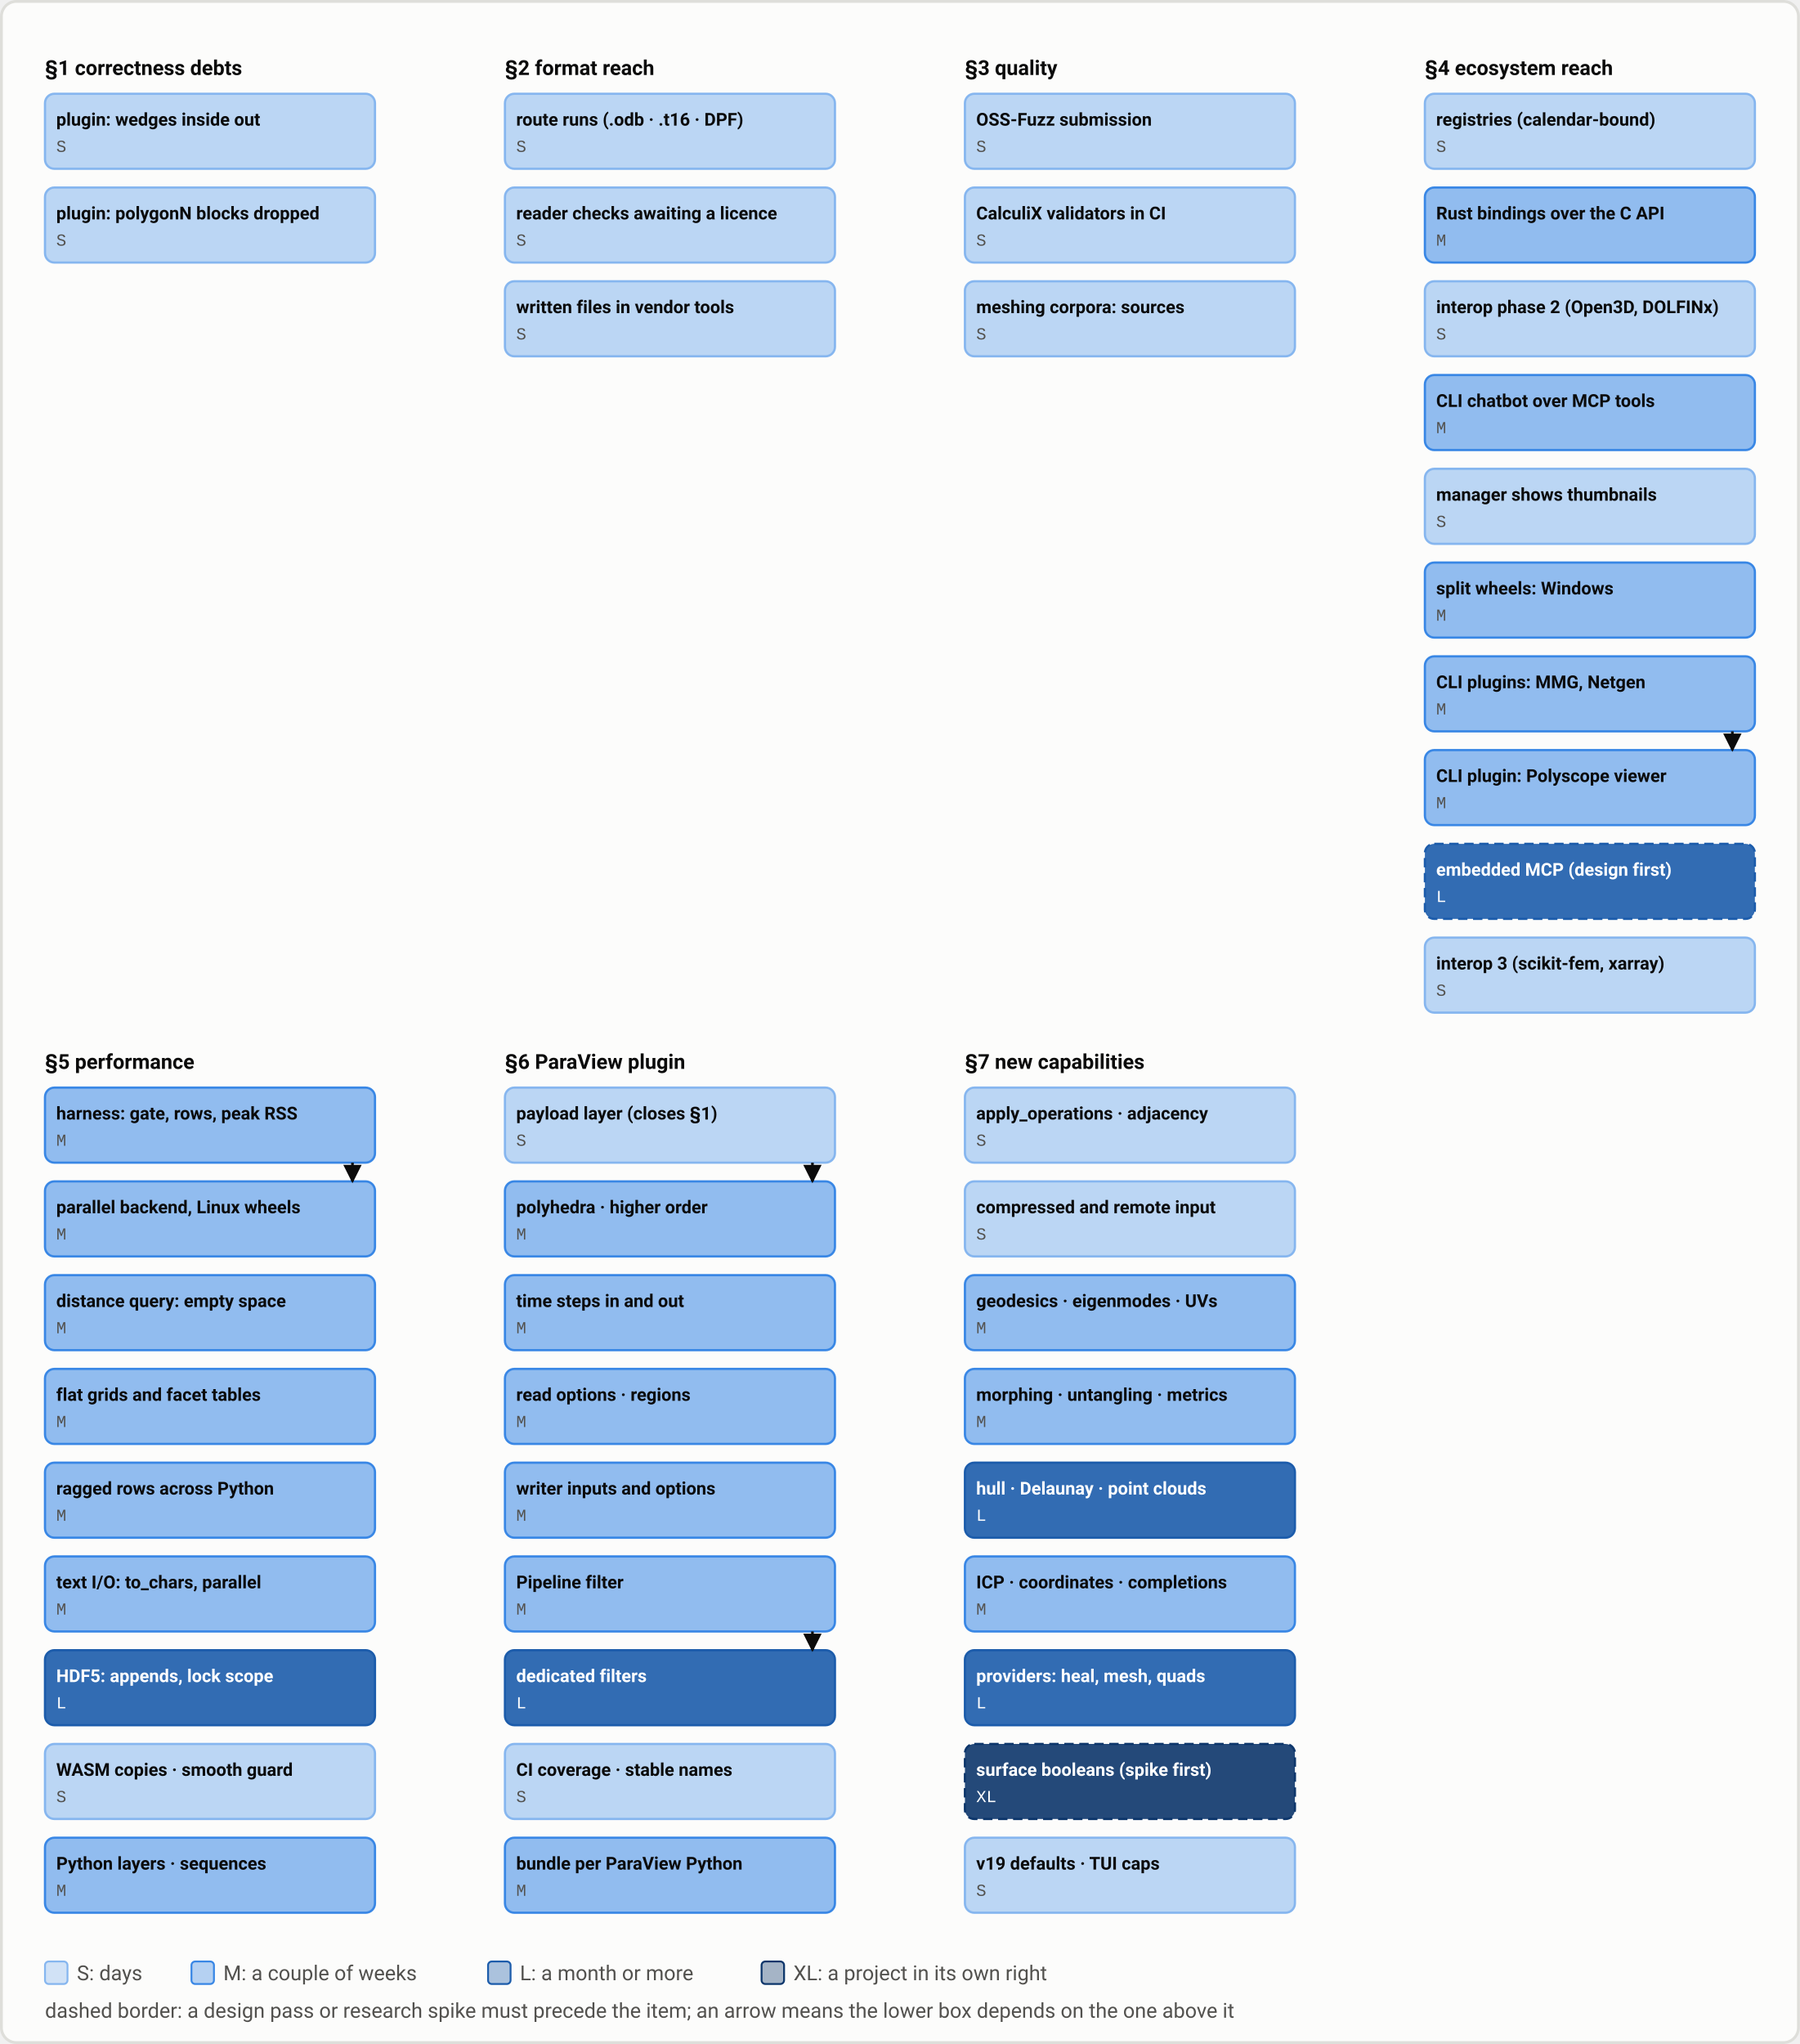
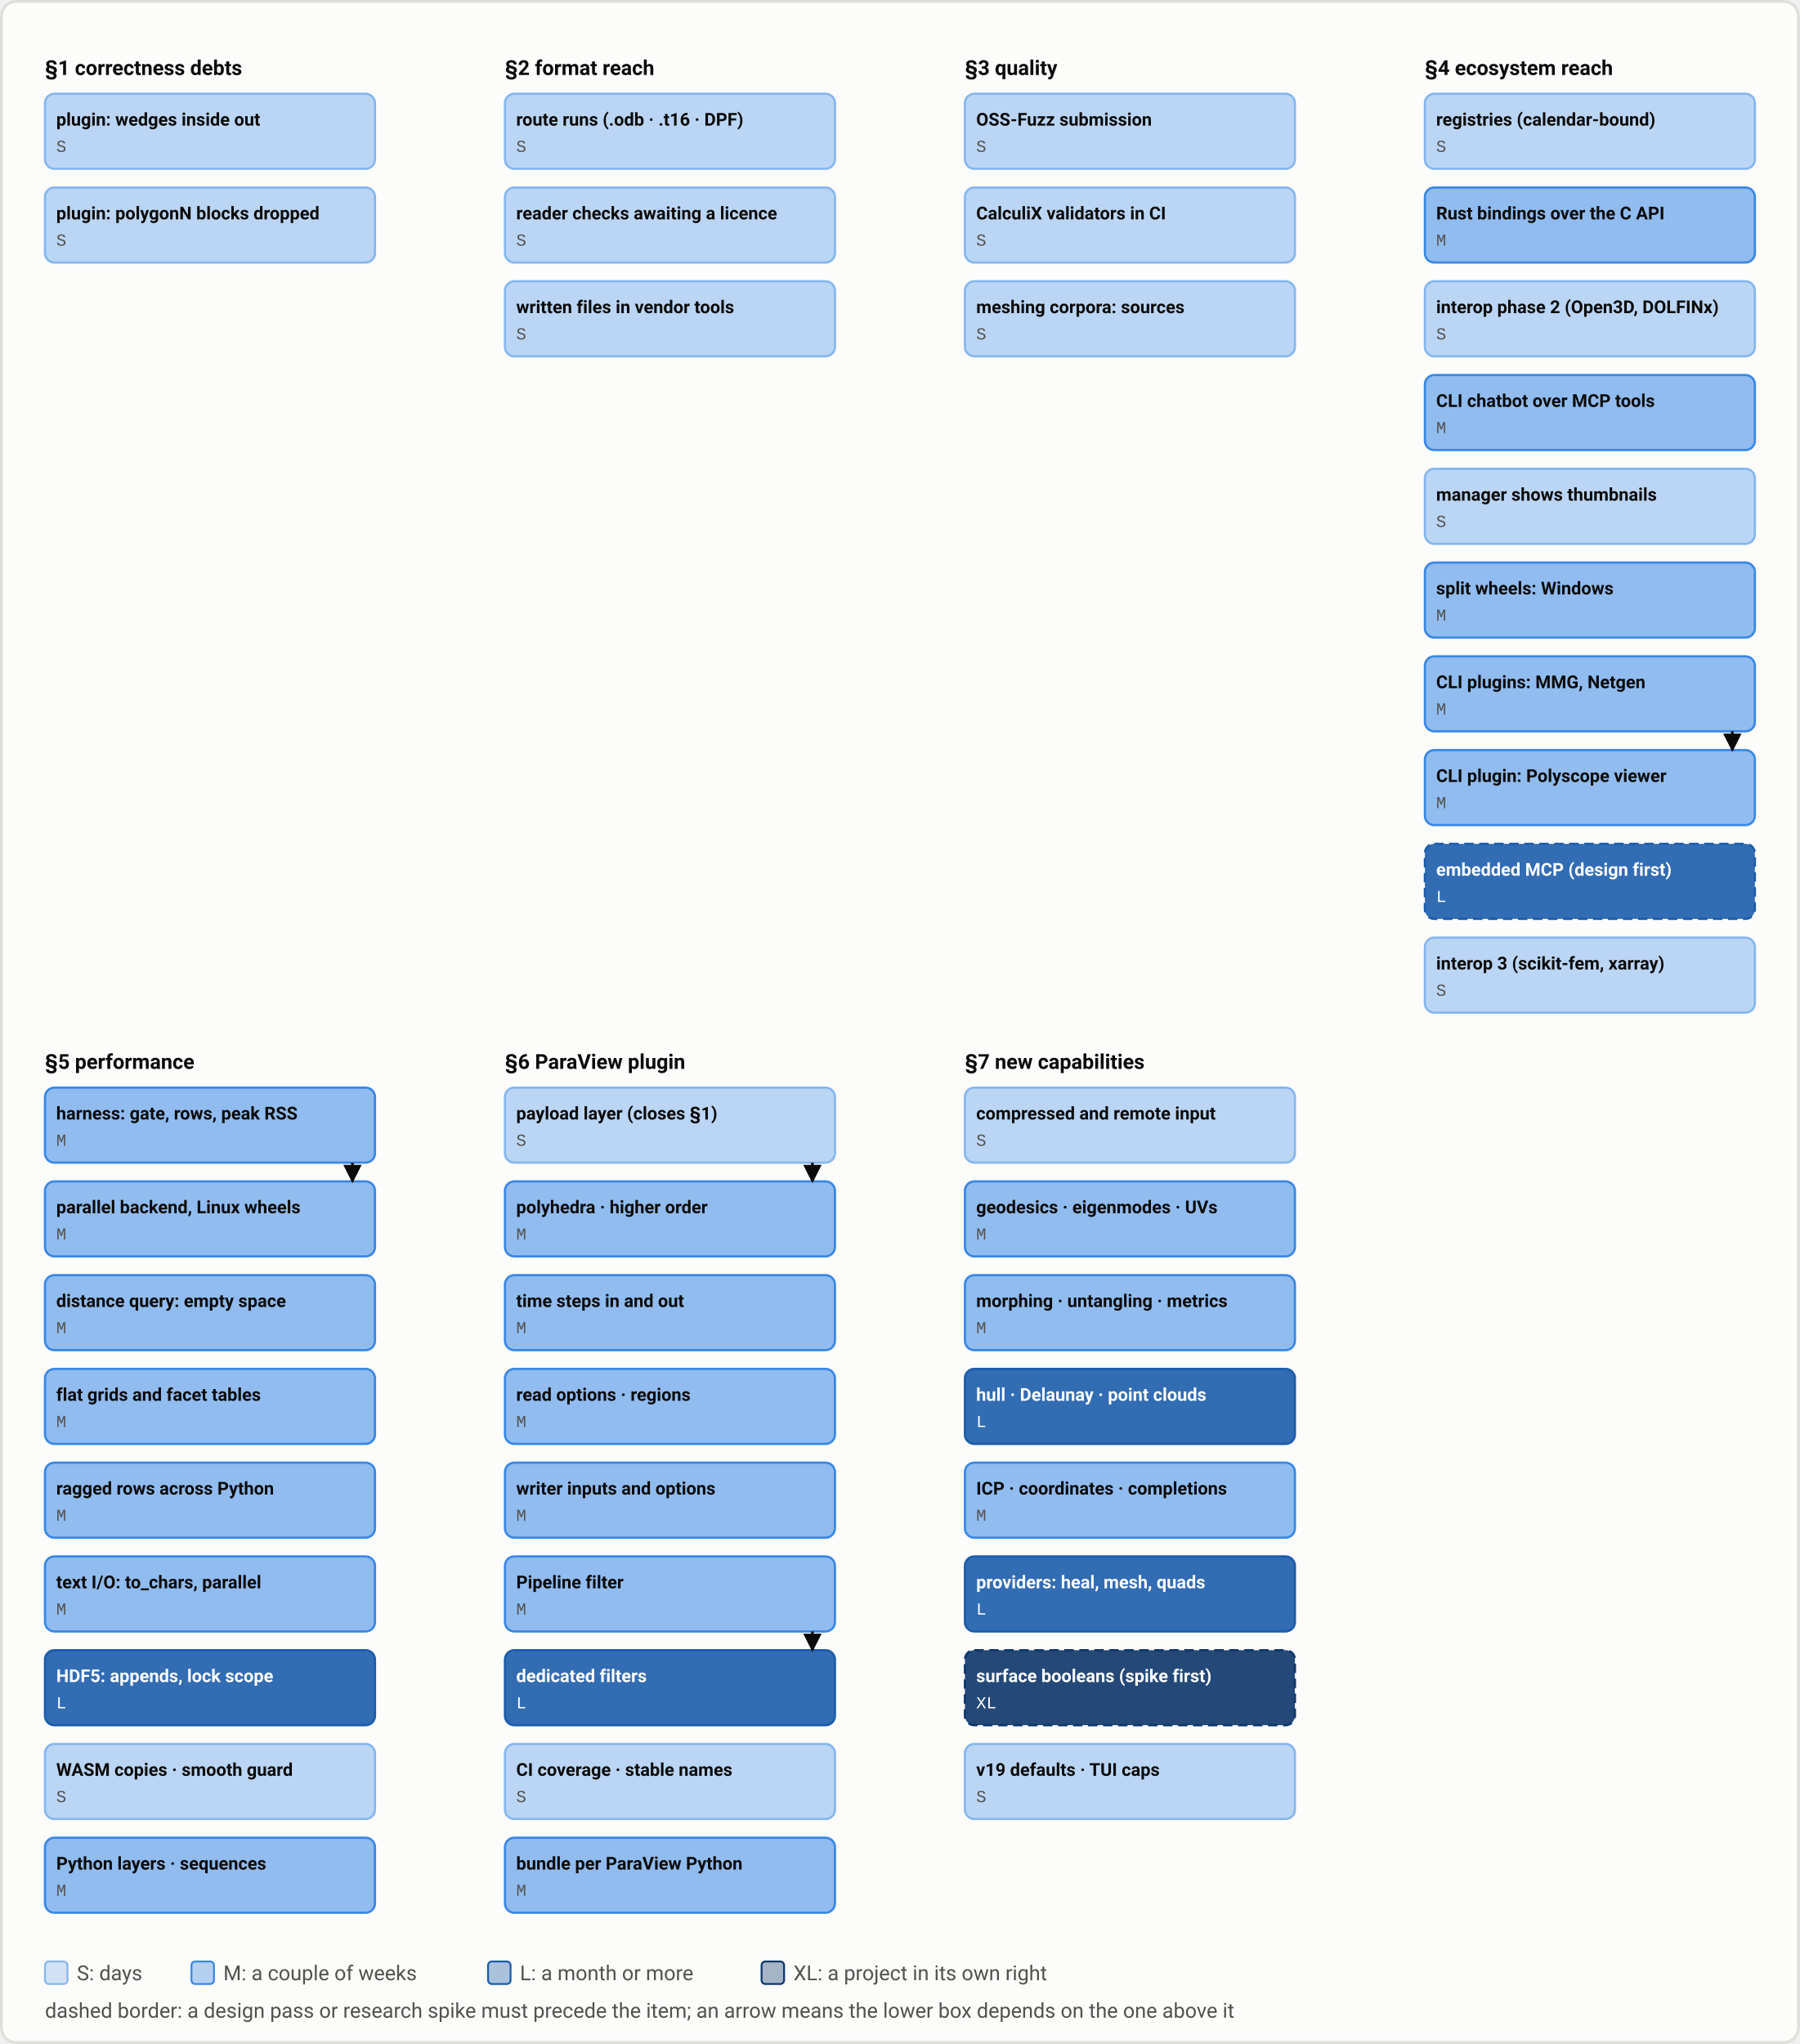
<svg xmlns="http://www.w3.org/2000/svg" viewBox="0 0 960 1090" width="960" height="1090" font-family="system-ui, -apple-system, 'Segoe UI', Roboto, sans-serif" role="img" aria-label="The roadmap at a glance: open items by section, in recommended order, shaded by effort">
  <defs>
    <marker id="arrow-0b0b0b" viewBox="0 0 10 10" refX="9" refY="5" markerWidth="7" markerHeight="7" orient="auto-start-reverse">
      <path d="M 0 0 L 10 5 L 0 10 z" fill="#0b0b0b" />
    </marker>
  </defs>
  <rect x="0.75" y="0.75" width="958.5" height="1088.5" rx="8" fill="#fcfcfb" stroke="#dededa" stroke-width="1.5" />
  <text x="24" y="40" font-family="system-ui, -apple-system, 'Segoe UI', Roboto, sans-serif" font-size="11" font-weight="700" fill="#0b0b0b">§1 correctness debts</text>
  <rect x="24" y="50" width="176" height="40" rx="5" fill="#86b6ef" fill-opacity="0.55" stroke="#86b6ef" stroke-width="1.2" />
  <text x="30" y="67" font-family="system-ui, -apple-system, 'Segoe UI', Roboto, sans-serif" font-size="9.5" font-weight="600" fill="#0b0b0b">plugin: wedges inside out</text>
  <text x="30" y="81" font-family="ui-monospace, SFMono-Regular, Menlo, Consolas, 'Liberation Mono', monospace" font-size="9" fill="#52514e">S</text>
  <rect x="24" y="100" width="176" height="40" rx="5" fill="#86b6ef" fill-opacity="0.55" stroke="#86b6ef" stroke-width="1.2" />
  <text x="30" y="117" font-family="system-ui, -apple-system, 'Segoe UI', Roboto, sans-serif" font-size="9.5" font-weight="600" fill="#0b0b0b">plugin: polygonN blocks dropped</text>
  <text x="30" y="131" font-family="ui-monospace, SFMono-Regular, Menlo, Consolas, 'Liberation Mono', monospace" font-size="9" fill="#52514e">S</text>
  <text x="269.33" y="40" font-family="system-ui, -apple-system, 'Segoe UI', Roboto, sans-serif" font-size="11" font-weight="700" fill="#0b0b0b">§2 format reach</text>
  <rect x="269.33" y="50" width="176" height="40" rx="5" fill="#86b6ef" fill-opacity="0.55" stroke="#86b6ef" stroke-width="1.2" />
  <text x="275.33" y="67" font-family="system-ui, -apple-system, 'Segoe UI', Roboto, sans-serif" font-size="9.5" font-weight="600" fill="#0b0b0b">route runs (.odb · .t16 · DPF)</text>
  <text x="275.33" y="81" font-family="ui-monospace, SFMono-Regular, Menlo, Consolas, 'Liberation Mono', monospace" font-size="9" fill="#52514e">S</text>
  <rect x="269.33" y="100" width="176" height="40" rx="5" fill="#86b6ef" fill-opacity="0.55" stroke="#86b6ef" stroke-width="1.2" />
  <text x="275.33" y="117" font-family="system-ui, -apple-system, 'Segoe UI', Roboto, sans-serif" font-size="9.5" font-weight="600" fill="#0b0b0b">reader checks awaiting a licence</text>
  <text x="275.33" y="131" font-family="ui-monospace, SFMono-Regular, Menlo, Consolas, 'Liberation Mono', monospace" font-size="9" fill="#52514e">S</text>
  <rect x="269.33" y="150" width="176" height="40" rx="5" fill="#86b6ef" fill-opacity="0.55" stroke="#86b6ef" stroke-width="1.2" />
  <text x="275.33" y="167" font-family="system-ui, -apple-system, 'Segoe UI', Roboto, sans-serif" font-size="9.5" font-weight="600" fill="#0b0b0b">written files in vendor tools</text>
  <text x="275.33" y="181" font-family="ui-monospace, SFMono-Regular, Menlo, Consolas, 'Liberation Mono', monospace" font-size="9" fill="#52514e">S</text>
  <text x="514.67" y="40" font-family="system-ui, -apple-system, 'Segoe UI', Roboto, sans-serif" font-size="11" font-weight="700" fill="#0b0b0b">§3 quality</text>
  <rect x="514.67" y="50" width="176" height="40" rx="5" fill="#86b6ef" fill-opacity="0.55" stroke="#86b6ef" stroke-width="1.2" />
  <text x="520.67" y="67" font-family="system-ui, -apple-system, 'Segoe UI', Roboto, sans-serif" font-size="9.5" font-weight="600" fill="#0b0b0b">OSS-Fuzz submission</text>
  <text x="520.67" y="81" font-family="ui-monospace, SFMono-Regular, Menlo, Consolas, 'Liberation Mono', monospace" font-size="9" fill="#52514e">S</text>
  <rect x="514.67" y="100" width="176" height="40" rx="5" fill="#86b6ef" fill-opacity="0.55" stroke="#86b6ef" stroke-width="1.2" />
  <text x="520.67" y="117" font-family="system-ui, -apple-system, 'Segoe UI', Roboto, sans-serif" font-size="9.5" font-weight="600" fill="#0b0b0b">CalculiX validators in CI</text>
  <text x="520.67" y="131" font-family="ui-monospace, SFMono-Regular, Menlo, Consolas, 'Liberation Mono', monospace" font-size="9" fill="#52514e">S</text>
  <rect x="514.67" y="150" width="176" height="40" rx="5" fill="#86b6ef" fill-opacity="0.55" stroke="#86b6ef" stroke-width="1.2" />
  <text x="520.67" y="167" font-family="system-ui, -apple-system, 'Segoe UI', Roboto, sans-serif" font-size="9.5" font-weight="600" fill="#0b0b0b">meshing corpora: sources</text>
  <text x="520.67" y="181" font-family="ui-monospace, SFMono-Regular, Menlo, Consolas, 'Liberation Mono', monospace" font-size="9" fill="#52514e">S</text>
  <text x="760" y="40" font-family="system-ui, -apple-system, 'Segoe UI', Roboto, sans-serif" font-size="11" font-weight="700" fill="#0b0b0b">§4 ecosystem reach</text>
  <rect x="760" y="50" width="176" height="40" rx="5" fill="#86b6ef" fill-opacity="0.55" stroke="#86b6ef" stroke-width="1.2" />
  <text x="766" y="67" font-family="system-ui, -apple-system, 'Segoe UI', Roboto, sans-serif" font-size="9.5" font-weight="600" fill="#0b0b0b">registries (calendar-bound)</text>
  <text x="766" y="81" font-family="ui-monospace, SFMono-Regular, Menlo, Consolas, 'Liberation Mono', monospace" font-size="9" fill="#52514e">S</text>
  <rect x="760" y="100" width="176" height="40" rx="5" fill="#3987e5" fill-opacity="0.55" stroke="#3987e5" stroke-width="1.2" />
  <text x="766" y="117" font-family="system-ui, -apple-system, 'Segoe UI', Roboto, sans-serif" font-size="9.5" font-weight="600" fill="#0b0b0b">Rust bindings over the C API</text>
  <text x="766" y="131" font-family="ui-monospace, SFMono-Regular, Menlo, Consolas, 'Liberation Mono', monospace" font-size="9" fill="#52514e">M</text>
  <rect x="760" y="150" width="176" height="40" rx="5" fill="#86b6ef" fill-opacity="0.55" stroke="#86b6ef" stroke-width="1.2" />
  <text x="766" y="167" font-family="system-ui, -apple-system, 'Segoe UI', Roboto, sans-serif" font-size="9.5" font-weight="600" fill="#0b0b0b">interop phase 2 (Open3D, DOLFINx)</text>
  <text x="766" y="181" font-family="ui-monospace, SFMono-Regular, Menlo, Consolas, 'Liberation Mono', monospace" font-size="9" fill="#52514e">S</text>
  <rect x="760" y="200" width="176" height="40" rx="5" fill="#3987e5" fill-opacity="0.55" stroke="#3987e5" stroke-width="1.2" />
  <text x="766" y="217" font-family="system-ui, -apple-system, 'Segoe UI', Roboto, sans-serif" font-size="9.5" font-weight="600" fill="#0b0b0b">CLI chatbot over MCP tools</text>
  <text x="766" y="231" font-family="ui-monospace, SFMono-Regular, Menlo, Consolas, 'Liberation Mono', monospace" font-size="9" fill="#52514e">M</text>
  <rect x="760" y="250" width="176" height="40" rx="5" fill="#86b6ef" fill-opacity="0.55" stroke="#86b6ef" stroke-width="1.2" />
  <text x="766" y="267" font-family="system-ui, -apple-system, 'Segoe UI', Roboto, sans-serif" font-size="9.5" font-weight="600" fill="#0b0b0b">manager shows thumbnails</text>
  <text x="766" y="281" font-family="ui-monospace, SFMono-Regular, Menlo, Consolas, 'Liberation Mono', monospace" font-size="9" fill="#52514e">S</text>
  <rect x="760" y="300" width="176" height="40" rx="5" fill="#3987e5" fill-opacity="0.55" stroke="#3987e5" stroke-width="1.2" />
  <text x="766" y="317" font-family="system-ui, -apple-system, 'Segoe UI', Roboto, sans-serif" font-size="9.5" font-weight="600" fill="#0b0b0b">split wheels: Windows</text>
  <text x="766" y="331" font-family="ui-monospace, SFMono-Regular, Menlo, Consolas, 'Liberation Mono', monospace" font-size="9" fill="#52514e">M</text>
  <rect x="760" y="350" width="176" height="40" rx="5" fill="#3987e5" fill-opacity="0.55" stroke="#3987e5" stroke-width="1.2" />
  <text x="766" y="367" font-family="system-ui, -apple-system, 'Segoe UI', Roboto, sans-serif" font-size="9.5" font-weight="600" fill="#0b0b0b">CLI plugins: MMG, Netgen</text>
  <text x="766" y="381" font-family="ui-monospace, SFMono-Regular, Menlo, Consolas, 'Liberation Mono', monospace" font-size="9" fill="#52514e">M</text>
  <rect x="760" y="400" width="176" height="40" rx="5" fill="#3987e5" fill-opacity="0.55" stroke="#3987e5" stroke-width="1.2" />
  <text x="766" y="417" font-family="system-ui, -apple-system, 'Segoe UI', Roboto, sans-serif" font-size="9.5" font-weight="600" fill="#0b0b0b">CLI plugin: Polyscope viewer</text>
  <text x="766" y="431" font-family="ui-monospace, SFMono-Regular, Menlo, Consolas, 'Liberation Mono', monospace" font-size="9" fill="#52514e">M</text>
  <rect x="760" y="450" width="176" height="40" rx="5" fill="#1c5cab" fill-opacity="0.9" stroke="#1c5cab" stroke-width="1.2" stroke-dasharray="5 3" />
  <text x="766" y="467" font-family="system-ui, -apple-system, 'Segoe UI', Roboto, sans-serif" font-size="9.5" font-weight="600" fill="#ffffff">embedded MCP (design first)</text>
  <text x="766" y="481" font-family="ui-monospace, SFMono-Regular, Menlo, Consolas, 'Liberation Mono', monospace" font-size="9" fill="#ffffff">L</text>
  <rect x="760" y="500" width="176" height="40" rx="5" fill="#86b6ef" fill-opacity="0.55" stroke="#86b6ef" stroke-width="1.2" />
  <text x="766" y="517" font-family="system-ui, -apple-system, 'Segoe UI', Roboto, sans-serif" font-size="9.5" font-weight="600" fill="#0b0b0b">interop 3 (scikit-fem, xarray)</text>
  <text x="766" y="531" font-family="ui-monospace, SFMono-Regular, Menlo, Consolas, 'Liberation Mono', monospace" font-size="9" fill="#52514e">S</text>
  <line x1="924" y1="390" x2="924" y2="400" stroke="#0b0b0b" stroke-width="1.4" marker-end="url(#arrow-0b0b0b)" />
  <text x="24" y="570" font-family="system-ui, -apple-system, 'Segoe UI', Roboto, sans-serif" font-size="11" font-weight="700" fill="#0b0b0b">§5 performance</text>
  <rect x="24" y="580" width="176" height="40" rx="5" fill="#3987e5" fill-opacity="0.55" stroke="#3987e5" stroke-width="1.2" />
  <text x="30" y="597" font-family="system-ui, -apple-system, 'Segoe UI', Roboto, sans-serif" font-size="9.5" font-weight="600" fill="#0b0b0b">harness: gate, rows, peak RSS</text>
  <text x="30" y="611" font-family="ui-monospace, SFMono-Regular, Menlo, Consolas, 'Liberation Mono', monospace" font-size="9" fill="#52514e">M</text>
  <rect x="24" y="630" width="176" height="40" rx="5" fill="#3987e5" fill-opacity="0.55" stroke="#3987e5" stroke-width="1.2" />
  <text x="30" y="647" font-family="system-ui, -apple-system, 'Segoe UI', Roboto, sans-serif" font-size="9.5" font-weight="600" fill="#0b0b0b">parallel backend, Linux wheels</text>
  <text x="30" y="661" font-family="ui-monospace, SFMono-Regular, Menlo, Consolas, 'Liberation Mono', monospace" font-size="9" fill="#52514e">M</text>
  <rect x="24" y="680" width="176" height="40" rx="5" fill="#3987e5" fill-opacity="0.55" stroke="#3987e5" stroke-width="1.2" />
  <text x="30" y="697" font-family="system-ui, -apple-system, 'Segoe UI', Roboto, sans-serif" font-size="9.5" font-weight="600" fill="#0b0b0b">distance query: empty space</text>
  <text x="30" y="711" font-family="ui-monospace, SFMono-Regular, Menlo, Consolas, 'Liberation Mono', monospace" font-size="9" fill="#52514e">M</text>
  <rect x="24" y="730" width="176" height="40" rx="5" fill="#3987e5" fill-opacity="0.55" stroke="#3987e5" stroke-width="1.2" />
  <text x="30" y="747" font-family="system-ui, -apple-system, 'Segoe UI', Roboto, sans-serif" font-size="9.5" font-weight="600" fill="#0b0b0b">flat grids and facet tables</text>
  <text x="30" y="761" font-family="ui-monospace, SFMono-Regular, Menlo, Consolas, 'Liberation Mono', monospace" font-size="9" fill="#52514e">M</text>
  <rect x="24" y="780" width="176" height="40" rx="5" fill="#3987e5" fill-opacity="0.55" stroke="#3987e5" stroke-width="1.2" />
  <text x="30" y="797" font-family="system-ui, -apple-system, 'Segoe UI', Roboto, sans-serif" font-size="9.5" font-weight="600" fill="#0b0b0b">ragged rows across Python</text>
  <text x="30" y="811" font-family="ui-monospace, SFMono-Regular, Menlo, Consolas, 'Liberation Mono', monospace" font-size="9" fill="#52514e">M</text>
  <rect x="24" y="830" width="176" height="40" rx="5" fill="#3987e5" fill-opacity="0.55" stroke="#3987e5" stroke-width="1.2" />
  <text x="30" y="847" font-family="system-ui, -apple-system, 'Segoe UI', Roboto, sans-serif" font-size="9.5" font-weight="600" fill="#0b0b0b">text I/O: to_chars, parallel</text>
  <text x="30" y="861" font-family="ui-monospace, SFMono-Regular, Menlo, Consolas, 'Liberation Mono', monospace" font-size="9" fill="#52514e">M</text>
  <rect x="24" y="880" width="176" height="40" rx="5" fill="#1c5cab" fill-opacity="0.9" stroke="#1c5cab" stroke-width="1.2" />
  <text x="30" y="897" font-family="system-ui, -apple-system, 'Segoe UI', Roboto, sans-serif" font-size="9.5" font-weight="600" fill="#ffffff">HDF5: appends, lock scope</text>
  <text x="30" y="911" font-family="ui-monospace, SFMono-Regular, Menlo, Consolas, 'Liberation Mono', monospace" font-size="9" fill="#ffffff">L</text>
  <rect x="24" y="930" width="176" height="40" rx="5" fill="#86b6ef" fill-opacity="0.55" stroke="#86b6ef" stroke-width="1.2" />
  <text x="30" y="947" font-family="system-ui, -apple-system, 'Segoe UI', Roboto, sans-serif" font-size="9.5" font-weight="600" fill="#0b0b0b">WASM copies · smooth guard</text>
  <text x="30" y="961" font-family="ui-monospace, SFMono-Regular, Menlo, Consolas, 'Liberation Mono', monospace" font-size="9" fill="#52514e">S</text>
  <rect x="24" y="980" width="176" height="40" rx="5" fill="#3987e5" fill-opacity="0.55" stroke="#3987e5" stroke-width="1.2" />
  <text x="30" y="997" font-family="system-ui, -apple-system, 'Segoe UI', Roboto, sans-serif" font-size="9.5" font-weight="600" fill="#0b0b0b">Python layers · sequences</text>
  <text x="30" y="1011" font-family="ui-monospace, SFMono-Regular, Menlo, Consolas, 'Liberation Mono', monospace" font-size="9" fill="#52514e">M</text>
  <line x1="188" y1="620" x2="188" y2="630" stroke="#0b0b0b" stroke-width="1.4" marker-end="url(#arrow-0b0b0b)" />
  <text x="269.33" y="570" font-family="system-ui, -apple-system, 'Segoe UI', Roboto, sans-serif" font-size="11" font-weight="700" fill="#0b0b0b">§6 ParaView plugin</text>
  <rect x="269.33" y="580" width="176" height="40" rx="5" fill="#86b6ef" fill-opacity="0.55" stroke="#86b6ef" stroke-width="1.2" />
  <text x="275.33" y="597" font-family="system-ui, -apple-system, 'Segoe UI', Roboto, sans-serif" font-size="9.5" font-weight="600" fill="#0b0b0b">payload layer (closes §1)</text>
  <text x="275.33" y="611" font-family="ui-monospace, SFMono-Regular, Menlo, Consolas, 'Liberation Mono', monospace" font-size="9" fill="#52514e">S</text>
  <rect x="269.33" y="630" width="176" height="40" rx="5" fill="#3987e5" fill-opacity="0.55" stroke="#3987e5" stroke-width="1.2" />
  <text x="275.33" y="647" font-family="system-ui, -apple-system, 'Segoe UI', Roboto, sans-serif" font-size="9.5" font-weight="600" fill="#0b0b0b">polyhedra · higher order</text>
  <text x="275.33" y="661" font-family="ui-monospace, SFMono-Regular, Menlo, Consolas, 'Liberation Mono', monospace" font-size="9" fill="#52514e">M</text>
  <rect x="269.33" y="680" width="176" height="40" rx="5" fill="#3987e5" fill-opacity="0.55" stroke="#3987e5" stroke-width="1.2" />
  <text x="275.33" y="697" font-family="system-ui, -apple-system, 'Segoe UI', Roboto, sans-serif" font-size="9.5" font-weight="600" fill="#0b0b0b">time steps in and out</text>
  <text x="275.33" y="711" font-family="ui-monospace, SFMono-Regular, Menlo, Consolas, 'Liberation Mono', monospace" font-size="9" fill="#52514e">M</text>
  <rect x="269.33" y="730" width="176" height="40" rx="5" fill="#3987e5" fill-opacity="0.55" stroke="#3987e5" stroke-width="1.2" />
  <text x="275.33" y="747" font-family="system-ui, -apple-system, 'Segoe UI', Roboto, sans-serif" font-size="9.5" font-weight="600" fill="#0b0b0b">read options · regions</text>
  <text x="275.33" y="761" font-family="ui-monospace, SFMono-Regular, Menlo, Consolas, 'Liberation Mono', monospace" font-size="9" fill="#52514e">M</text>
  <rect x="269.33" y="780" width="176" height="40" rx="5" fill="#3987e5" fill-opacity="0.55" stroke="#3987e5" stroke-width="1.2" />
  <text x="275.33" y="797" font-family="system-ui, -apple-system, 'Segoe UI', Roboto, sans-serif" font-size="9.5" font-weight="600" fill="#0b0b0b">writer inputs and options</text>
  <text x="275.33" y="811" font-family="ui-monospace, SFMono-Regular, Menlo, Consolas, 'Liberation Mono', monospace" font-size="9" fill="#52514e">M</text>
  <rect x="269.33" y="830" width="176" height="40" rx="5" fill="#3987e5" fill-opacity="0.55" stroke="#3987e5" stroke-width="1.2" />
  <text x="275.33" y="847" font-family="system-ui, -apple-system, 'Segoe UI', Roboto, sans-serif" font-size="9.5" font-weight="600" fill="#0b0b0b">Pipeline filter</text>
  <text x="275.33" y="861" font-family="ui-monospace, SFMono-Regular, Menlo, Consolas, 'Liberation Mono', monospace" font-size="9" fill="#52514e">M</text>
  <rect x="269.33" y="880" width="176" height="40" rx="5" fill="#1c5cab" fill-opacity="0.9" stroke="#1c5cab" stroke-width="1.2" />
  <text x="275.33" y="897" font-family="system-ui, -apple-system, 'Segoe UI', Roboto, sans-serif" font-size="9.5" font-weight="600" fill="#ffffff">dedicated filters</text>
  <text x="275.33" y="911" font-family="ui-monospace, SFMono-Regular, Menlo, Consolas, 'Liberation Mono', monospace" font-size="9" fill="#ffffff">L</text>
  <rect x="269.33" y="930" width="176" height="40" rx="5" fill="#86b6ef" fill-opacity="0.55" stroke="#86b6ef" stroke-width="1.2" />
  <text x="275.33" y="947" font-family="system-ui, -apple-system, 'Segoe UI', Roboto, sans-serif" font-size="9.5" font-weight="600" fill="#0b0b0b">CI coverage · stable names</text>
  <text x="275.33" y="961" font-family="ui-monospace, SFMono-Regular, Menlo, Consolas, 'Liberation Mono', monospace" font-size="9" fill="#52514e">S</text>
  <rect x="269.33" y="980" width="176" height="40" rx="5" fill="#3987e5" fill-opacity="0.55" stroke="#3987e5" stroke-width="1.2" />
  <text x="275.33" y="997" font-family="system-ui, -apple-system, 'Segoe UI', Roboto, sans-serif" font-size="9.5" font-weight="600" fill="#0b0b0b">bundle per ParaView Python</text>
  <text x="275.33" y="1011" font-family="ui-monospace, SFMono-Regular, Menlo, Consolas, 'Liberation Mono', monospace" font-size="9" fill="#52514e">M</text>
  <line x1="433.33" y1="620" x2="433.33" y2="630" stroke="#0b0b0b" stroke-width="1.4" marker-end="url(#arrow-0b0b0b)" />
  <line x1="433.33" y1="870" x2="433.33" y2="880" stroke="#0b0b0b" stroke-width="1.4" marker-end="url(#arrow-0b0b0b)" />
  <text x="514.67" y="570" font-family="system-ui, -apple-system, 'Segoe UI', Roboto, sans-serif" font-size="11" font-weight="700" fill="#0b0b0b">§7 new capabilities</text>
  <rect x="514.67" y="580" width="176" height="40" rx="5" fill="#86b6ef" fill-opacity="0.55" stroke="#86b6ef" stroke-width="1.2" />
-   <text x="520.67" y="597" font-family="system-ui, -apple-system, 'Segoe UI', Roboto, sans-serif" font-size="9.5" font-weight="600" fill="#0b0b0b">apply_operations · adjacency</text>
+   <text x="520.67" y="597" font-family="system-ui, -apple-system, 'Segoe UI', Roboto, sans-serif" font-size="9.5" font-weight="600" fill="#0b0b0b">compressed and remote input</text>
  <text x="520.67" y="611" font-family="ui-monospace, SFMono-Regular, Menlo, Consolas, 'Liberation Mono', monospace" font-size="9" fill="#52514e">S</text>
-   <rect x="514.67" y="630" width="176" height="40" rx="5" fill="#86b6ef" fill-opacity="0.55" stroke="#86b6ef" stroke-width="1.2" />
-   <text x="520.67" y="647" font-family="system-ui, -apple-system, 'Segoe UI', Roboto, sans-serif" font-size="9.5" font-weight="600" fill="#0b0b0b">compressed and remote input</text>
-   <text x="520.67" y="661" font-family="ui-monospace, SFMono-Regular, Menlo, Consolas, 'Liberation Mono', monospace" font-size="9" fill="#52514e">S</text>
+   <rect x="514.67" y="630" width="176" height="40" rx="5" fill="#3987e5" fill-opacity="0.55" stroke="#3987e5" stroke-width="1.2" />
+   <text x="520.67" y="647" font-family="system-ui, -apple-system, 'Segoe UI', Roboto, sans-serif" font-size="9.5" font-weight="600" fill="#0b0b0b">geodesics · eigenmodes · UVs</text>
+   <text x="520.67" y="661" font-family="ui-monospace, SFMono-Regular, Menlo, Consolas, 'Liberation Mono', monospace" font-size="9" fill="#52514e">M</text>
  <rect x="514.67" y="680" width="176" height="40" rx="5" fill="#3987e5" fill-opacity="0.55" stroke="#3987e5" stroke-width="1.2" />
-   <text x="520.67" y="697" font-family="system-ui, -apple-system, 'Segoe UI', Roboto, sans-serif" font-size="9.5" font-weight="600" fill="#0b0b0b">geodesics · eigenmodes · UVs</text>
+   <text x="520.67" y="697" font-family="system-ui, -apple-system, 'Segoe UI', Roboto, sans-serif" font-size="9.5" font-weight="600" fill="#0b0b0b">morphing · untangling · metrics</text>
  <text x="520.67" y="711" font-family="ui-monospace, SFMono-Regular, Menlo, Consolas, 'Liberation Mono', monospace" font-size="9" fill="#52514e">M</text>
-   <rect x="514.67" y="730" width="176" height="40" rx="5" fill="#3987e5" fill-opacity="0.55" stroke="#3987e5" stroke-width="1.2" />
-   <text x="520.67" y="747" font-family="system-ui, -apple-system, 'Segoe UI', Roboto, sans-serif" font-size="9.5" font-weight="600" fill="#0b0b0b">morphing · untangling · metrics</text>
-   <text x="520.67" y="761" font-family="ui-monospace, SFMono-Regular, Menlo, Consolas, 'Liberation Mono', monospace" font-size="9" fill="#52514e">M</text>
-   <rect x="514.67" y="780" width="176" height="40" rx="5" fill="#1c5cab" fill-opacity="0.9" stroke="#1c5cab" stroke-width="1.2" />
-   <text x="520.67" y="797" font-family="system-ui, -apple-system, 'Segoe UI', Roboto, sans-serif" font-size="9.5" font-weight="600" fill="#ffffff">hull · Delaunay · point clouds</text>
-   <text x="520.67" y="811" font-family="ui-monospace, SFMono-Regular, Menlo, Consolas, 'Liberation Mono', monospace" font-size="9" fill="#ffffff">L</text>
-   <rect x="514.67" y="830" width="176" height="40" rx="5" fill="#3987e5" fill-opacity="0.55" stroke="#3987e5" stroke-width="1.2" />
-   <text x="520.67" y="847" font-family="system-ui, -apple-system, 'Segoe UI', Roboto, sans-serif" font-size="9.5" font-weight="600" fill="#0b0b0b">ICP · coordinates · completions</text>
-   <text x="520.67" y="861" font-family="ui-monospace, SFMono-Regular, Menlo, Consolas, 'Liberation Mono', monospace" font-size="9" fill="#52514e">M</text>
-   <rect x="514.67" y="880" width="176" height="40" rx="5" fill="#1c5cab" fill-opacity="0.9" stroke="#1c5cab" stroke-width="1.2" />
-   <text x="520.67" y="897" font-family="system-ui, -apple-system, 'Segoe UI', Roboto, sans-serif" font-size="9.5" font-weight="600" fill="#ffffff">providers: heal, mesh, quads</text>
-   <text x="520.67" y="911" font-family="ui-monospace, SFMono-Regular, Menlo, Consolas, 'Liberation Mono', monospace" font-size="9" fill="#ffffff">L</text>
-   <rect x="514.67" y="930" width="176" height="40" rx="5" fill="#0d366b" fill-opacity="0.9" stroke="#0d366b" stroke-width="1.2" stroke-dasharray="5 3" />
-   <text x="520.67" y="947" font-family="system-ui, -apple-system, 'Segoe UI', Roboto, sans-serif" font-size="9.5" font-weight="600" fill="#ffffff">surface booleans (spike first)</text>
-   <text x="520.67" y="961" font-family="ui-monospace, SFMono-Regular, Menlo, Consolas, 'Liberation Mono', monospace" font-size="9" fill="#ffffff">XL</text>
-   <rect x="514.67" y="980" width="176" height="40" rx="5" fill="#86b6ef" fill-opacity="0.55" stroke="#86b6ef" stroke-width="1.2" />
-   <text x="520.67" y="997" font-family="system-ui, -apple-system, 'Segoe UI', Roboto, sans-serif" font-size="9.5" font-weight="600" fill="#0b0b0b">v19 defaults · TUI caps</text>
-   <text x="520.67" y="1011" font-family="ui-monospace, SFMono-Regular, Menlo, Consolas, 'Liberation Mono', monospace" font-size="9" fill="#52514e">S</text>
+   <rect x="514.67" y="730" width="176" height="40" rx="5" fill="#1c5cab" fill-opacity="0.9" stroke="#1c5cab" stroke-width="1.2" />
+   <text x="520.67" y="747" font-family="system-ui, -apple-system, 'Segoe UI', Roboto, sans-serif" font-size="9.5" font-weight="600" fill="#ffffff">hull · Delaunay · point clouds</text>
+   <text x="520.67" y="761" font-family="ui-monospace, SFMono-Regular, Menlo, Consolas, 'Liberation Mono', monospace" font-size="9" fill="#ffffff">L</text>
+   <rect x="514.67" y="780" width="176" height="40" rx="5" fill="#3987e5" fill-opacity="0.55" stroke="#3987e5" stroke-width="1.2" />
+   <text x="520.67" y="797" font-family="system-ui, -apple-system, 'Segoe UI', Roboto, sans-serif" font-size="9.5" font-weight="600" fill="#0b0b0b">ICP · coordinates · completions</text>
+   <text x="520.67" y="811" font-family="ui-monospace, SFMono-Regular, Menlo, Consolas, 'Liberation Mono', monospace" font-size="9" fill="#52514e">M</text>
+   <rect x="514.67" y="830" width="176" height="40" rx="5" fill="#1c5cab" fill-opacity="0.9" stroke="#1c5cab" stroke-width="1.2" />
+   <text x="520.67" y="847" font-family="system-ui, -apple-system, 'Segoe UI', Roboto, sans-serif" font-size="9.5" font-weight="600" fill="#ffffff">providers: heal, mesh, quads</text>
+   <text x="520.67" y="861" font-family="ui-monospace, SFMono-Regular, Menlo, Consolas, 'Liberation Mono', monospace" font-size="9" fill="#ffffff">L</text>
+   <rect x="514.67" y="880" width="176" height="40" rx="5" fill="#0d366b" fill-opacity="0.9" stroke="#0d366b" stroke-width="1.2" stroke-dasharray="5 3" />
+   <text x="520.67" y="897" font-family="system-ui, -apple-system, 'Segoe UI', Roboto, sans-serif" font-size="9.5" font-weight="600" fill="#ffffff">surface booleans (spike first)</text>
+   <text x="520.67" y="911" font-family="ui-monospace, SFMono-Regular, Menlo, Consolas, 'Liberation Mono', monospace" font-size="9" fill="#ffffff">XL</text>
+   <rect x="514.67" y="930" width="176" height="40" rx="5" fill="#86b6ef" fill-opacity="0.55" stroke="#86b6ef" stroke-width="1.2" />
+   <text x="520.67" y="947" font-family="system-ui, -apple-system, 'Segoe UI', Roboto, sans-serif" font-size="9.5" font-weight="600" fill="#0b0b0b">v19 defaults · TUI caps</text>
+   <text x="520.67" y="961" font-family="ui-monospace, SFMono-Regular, Menlo, Consolas, 'Liberation Mono', monospace" font-size="9" fill="#52514e">S</text>
  <rect x="24" y="1046" width="12" height="12" rx="2" fill="#86b6ef" fill-opacity="0.36" stroke="#86b6ef" stroke-width="1" />
  <text x="41" y="1056" font-family="system-ui, -apple-system, 'Segoe UI', Roboto, sans-serif" font-size="11" fill="#52514e">S: days</text>
  <rect x="102.12" y="1046" width="12" height="12" rx="2" fill="#3987e5" fill-opacity="0.36" stroke="#3987e5" stroke-width="1" />
  <text x="119.12" y="1056" font-family="system-ui, -apple-system, 'Segoe UI', Roboto, sans-serif" font-size="11" fill="#52514e">M: a couple of weeks</text>
  <rect x="260.32" y="1046" width="12" height="12" rx="2" fill="#1c5cab" fill-opacity="0.36" stroke="#1c5cab" stroke-width="1" />
  <text x="277.32" y="1056" font-family="system-ui, -apple-system, 'Segoe UI', Roboto, sans-serif" font-size="11" fill="#52514e">L: a month or more</text>
  <rect x="406.2" y="1046" width="12" height="12" rx="2" fill="#0d366b" fill-opacity="0.36" stroke="#0d366b" stroke-width="1" />
  <text x="423.2" y="1056" font-family="system-ui, -apple-system, 'Segoe UI', Roboto, sans-serif" font-size="11" fill="#52514e">XL: a project in its own right</text>
  <text x="24" y="1076" font-family="system-ui, -apple-system, 'Segoe UI', Roboto, sans-serif" font-size="11" fill="#52514e">dashed border: a design pass or research spike must precede the item; an arrow means the lower box depends on the one above it</text>
</svg>
